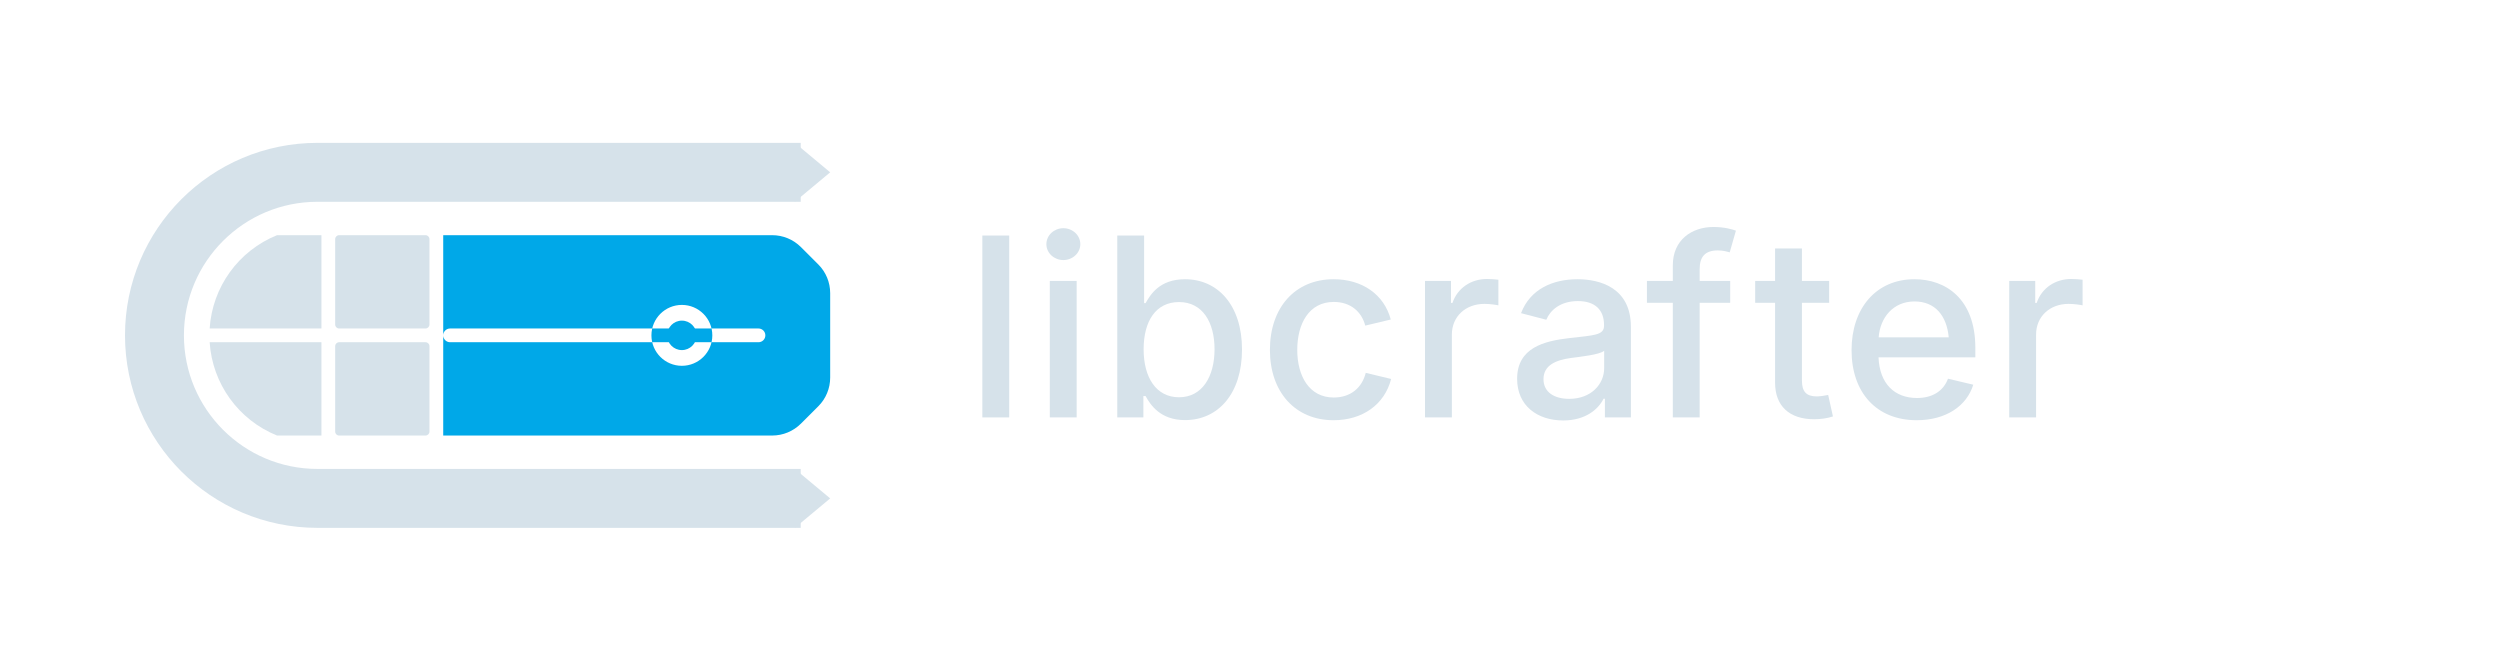
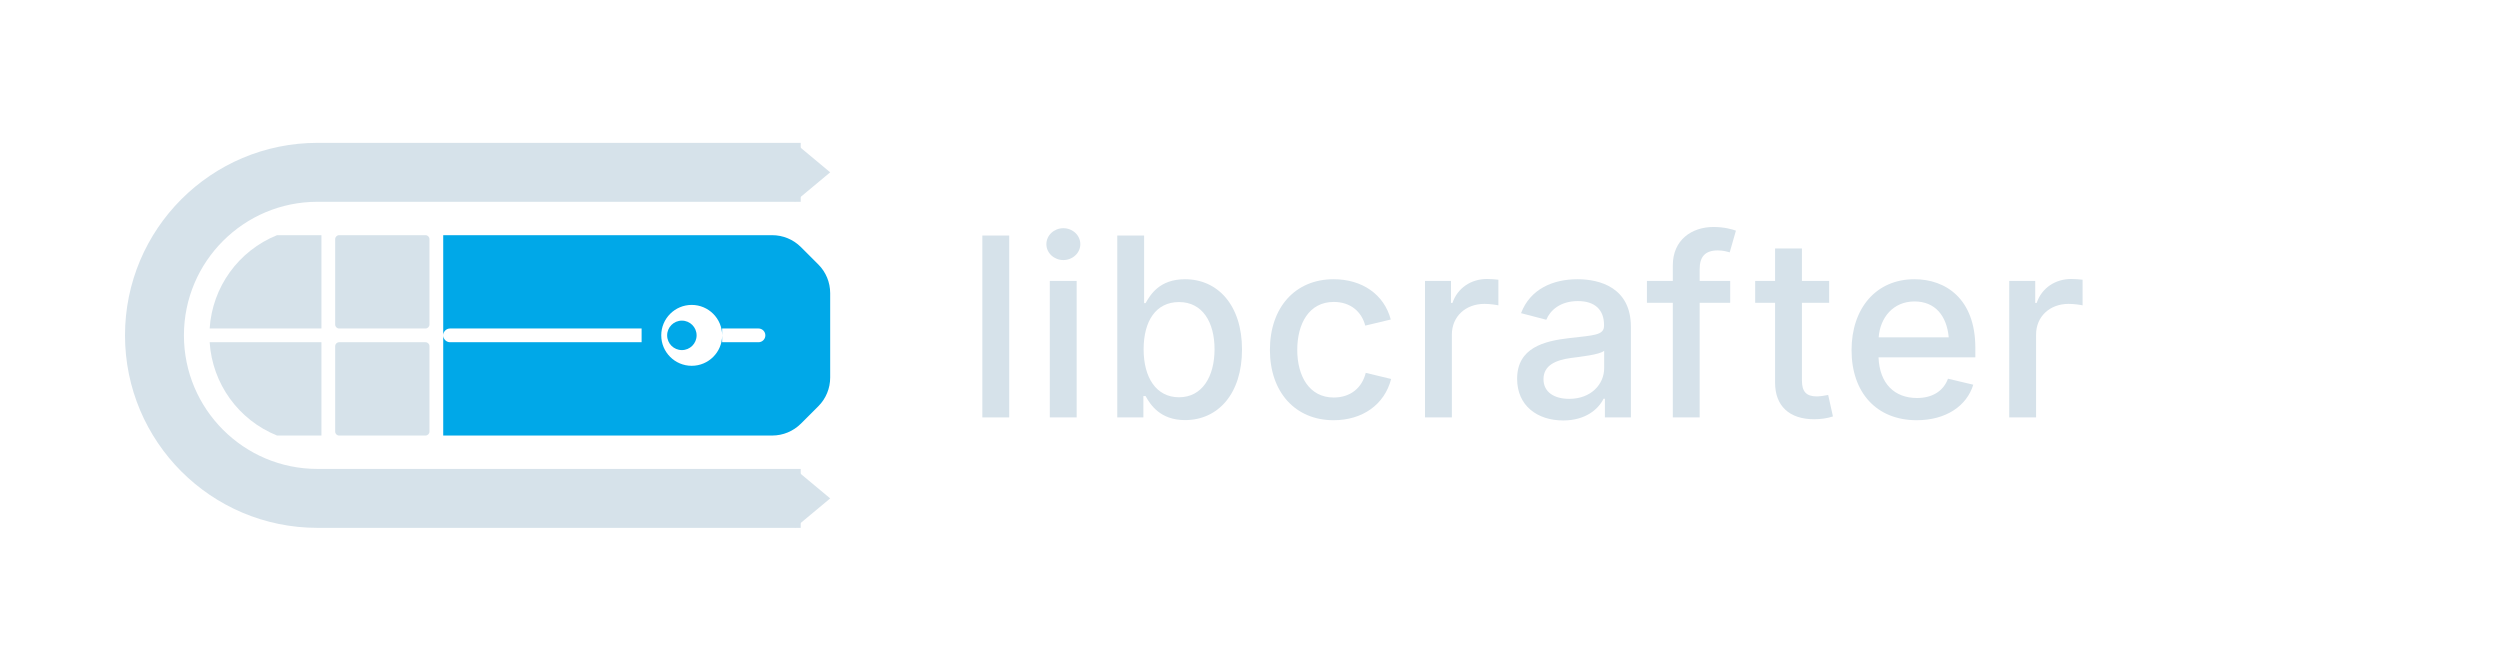
<svg xmlns="http://www.w3.org/2000/svg" viewBox="0 0 1120 300" role="img" aria-labelledby="title desc" version="1.1" id="svg35">
  <defs id="defs6">
    <style id="style4">
      .navy { fill: #d6e2ea; }
      .navy-stroke { fill: none; stroke: #d6e2ea; stroke-width: 60; stroke-linecap: butt; stroke-linejoin: round; }
      .cyan { fill: #00a8e8; }
      .wordmark {
        fill: #d6e2ea;
        font-family: "Inter", "Segoe UI", Arial, sans-serif;
        font-size: 112px;
        font-weight: 500;
        font-variant-ligatures: none;
        letter-spacing: 2px;
      }
    </style>
  </defs>
  <g id="mark" transform="matrix(0.44,0,0,0.44,-12.64,-75.04)">
    <path class="navy-stroke" d="M 844,346 H 352 a 166,166 0 0 0 0,332 h 492" id="path8" />
    <path class="navy" d="m 838,316 36,30 -36,30 z" id="path10" />
    <path class="navy" d="m 838,648 36,30 -36,30 z" id="path12" />
    <path class="navy" d="M 310.8,410 H 356 v 95 H 242.2 a 110,110 0 0 1 68.6,-95 z" id="path14" />
    <path class="navy" d="M 242.2,519 H 356 v 95 h -45.2 a 110,110 0 0 1 -68.6,-95 z" id="path16" />
    <path id="rect18" class="navy" style="fill:#d6e2ea" d="m 374,410 h 88 c 2.216,0 4,1.784 4,4 v 87 c 0,2.216 -1.784,4 -4,4 h -88 c -2.216,0 -4,-1.784 -4,-4 v -87 c 0,-2.216 1.784,-4 4,-4 z" />
    <path id="rect20" class="navy" style="fill:#d6e2ea" d="m 374,519 h 88 c 2.216,0 4,1.784 4,4 v 87 c 0,2.216 -1.784,4 -4,4 h -88 c -2.216,0 -4,-1.784 -4,-4 v -87 c 0,-2.216 1.784,-4 4,-4 z" />
-     <path class="cyan" fill-rule="evenodd" d="m 480,410 h 335 c 11,0 21.5,4.4 29.3,12.2 l 17.7,17.7 c 7.7,7.7 12,18.2 12,29.1 v 86 c 0,10.9 -4.3,21.4 -12,29.1 l -17.7,17.7 C 836.5,609.6 826,614 815,614 H 480 Z m 7,95 h 314 a 7,7 0 0 1 7,7 7,7 0 0 1 -7,7 H 487 a 7,7 0 0 1 -7,-7 7,7 0 0 1 7,-7 z m 267,7 a 31,31 0 1 1 -62,0 31,31 0 1 1 62,0 z" id="path22" />
+     <path class="cyan" fill-rule="evenodd" d="m 480,410 h 335 c 11,0 21.5,4.4 29.3,12.2 l 17.7,17.7 c 7.7,7.7 12,18.2 12,29.1 v 86 c 0,10.9 -4.3,21.4 -12,29.1 l -17.7,17.7 C 836.5,609.6 826,614 815,614 H 480 Z m 7,95 h 195 v 14 H 487 a 7,7 0 0 1 -7,-7 7,7 0 0 1 7,-7 z m 277,0 h 37 a 7,7 0 0 1 7,7 7,7 0 0 1 -7,7 h -37 z m 0,7 a 31,31 0 1 1 -62,0 31,31 0 1 1 62,0 z" id="path22" />
    <path id="circle24" class="cyan" style="fill:#00a8e8" d="m 738,512 a 15,15 0 0 1 -15,15 15,15 0 0 1 -15,-15 15,15 0 0 1 15,-15 15,15 0 0 1 15,15 z" />
  </g>
  <g aria-label="libcrafter" id="text33" class="wordmark" style="font-weight:500;font-size:112px;font-family:Inter, 'Segoe UI', Arial, sans-serif;font-variant-ligatures:none;letter-spacing:2px;fill:#d6e2ea">
    <path d="M 452.125,105.516 H 440.094 V 187 H 452.125 Z" id="path42" />
    <path d="m 470.312,187 h 12.031 V 125.859 H 470.312 Z m 6.07,-70.492 c 4.156,0 7.602,-3.172 7.602,-7.109 0,-3.992 -3.445,-7.164 -7.602,-7.164 -4.156,0 -7.602,3.172 -7.602,7.164 0,3.938 3.445,7.109 7.602,7.109 z" id="path44" />
    <path d="m 530.883,188.203 c 14.875,0 25.539,-11.867 25.539,-31.609 0,-19.906 -10.883,-31.5 -25.539,-31.5 -11.43,0 -15.531,6.945 -17.664,10.719 H 512.562 V 105.516 H 500.531 V 187 h 11.703 v -9.57 h 0.984 c 2.133,3.883 6.562,10.773 17.664,10.773 z m -2.68,-10.227 c -10.172,0 -15.859,-8.75 -15.859,-21.492 0,-12.688 5.523,-21.164 15.859,-21.164 10.609,0 15.914,9.133 15.914,21.164 0,12.141 -5.469,21.492 -15.914,21.492 z" id="path46" />
    <path d="m 597.469,188.258 c 12.852,0 22.805,-6.945 25.758,-18.484 l -11.375,-2.734 c -1.641,6.617 -6.727,11.047 -14.328,11.047 -11.047,0 -16.352,-9.68 -16.352,-21.328 0,-11.812 5.305,-21.492 16.352,-21.492 7.492,0 12.469,4.32 14.109,10.609 l 11.43,-2.734 c -3.008,-11.32 -12.906,-18.047 -25.594,-18.047 -17.227,0 -28.547,12.633 -28.547,31.664 0,18.867 11.32,31.5 28.547,31.5 z" id="path48" />
    <path d="m 638.406,187 h 12.031 v -37.133 c 0,-8.039 6.125,-13.727 14.547,-13.727 2.516,0 5.414,0.438 6.289,0.656 V 125.312 c -1.258,-0.164 -3.555,-0.328 -5.086,-0.328 -7.164,0 -13.234,4.047 -15.477,10.719 h -0.656 v -9.844 h -11.648 z" id="path50" />
    <path d="m 700.344,188.367 c 9.898,0 15.695,-4.977 18.047,-9.734 h 0.602 V 187 h 11.648 v -40.578 c 0,-17.664 -14.055,-21.328 -23.898,-21.328 -10.883,0 -21.164,4.266 -25.32,15.203 l 11.32,2.953 c 1.695,-4.156 6.18,-8.367 14.164,-8.367 7.656,0 11.703,3.938 11.703,10.719 v 0.328 c 0,4.32 -4.648,4.266 -15.422,5.523 -11.539,1.312 -23.516,4.375 -23.516,18.266 0,12.031 9.023,18.648 20.672,18.648 z m 2.68,-9.68 c -6.727,0 -11.539,-3.008 -11.539,-8.805 0,-6.289 5.578,-8.586 12.359,-9.516 3.719,-0.492 13.016,-1.477 14.82,-3.227 v 7.82 c 0,7.164 -5.852,13.727 -15.641,13.727 z" id="path52" />
    <path d="M 775.125,125.859 H 761.453 V 120.5 c 0,-5.359 2.352,-8.312 8.094,-8.312 2.516,0 4.211,0.547 5.359,0.875 l 2.789,-9.734 c -1.641,-0.602 -5.25,-1.641 -10.062,-1.641 -9.68,0 -18.211,5.742 -18.211,17.172 v 7 h -11.594 v 9.789 h 11.594 V 187 h 12.031 V 135.648 H 775.125 Z" id="path54" />
    <path d="M 819.461,125.859 H 807.266 V 111.312 h -12.031 v 14.547 h -8.914 v 9.789 h 8.914 v 35.82 c 0,10.391 6.398,16.352 17.5,16.352 2.789,0 5.852,-0.383 8.422,-1.258 l -2.133,-9.625 c -1.477,0.328 -3.828,0.656 -5.086,0.656 -4.758,0 -6.672,-2.188 -6.672,-7.109 v -34.836 h 12.195 z" id="path56" />
    <path d="m 858.703,188.258 c 13.07,0 22.422,-6.398 25.32,-15.914 l -11.32,-2.68 c -2.133,5.688 -7.164,8.641 -13.891,8.641 -10.008,0 -16.789,-6.398 -17.227,-18.211 h 43.367 v -4.266 c 0,-22.039 -13.344,-30.734 -27.289,-30.734 -17.117,0 -28.164,12.961 -28.164,31.773 0,18.977 11.156,31.391 29.203,31.391 z M 841.641,151.125 c 0.656,-8.805 6.453,-16.078 16.078,-16.078 9.242,0 14.438,6.453 15.312,16.078 z" id="path58" />
    <path d="m 900.133,187 h 12.031 v -37.133 c 0,-8.039 6.125,-13.727 14.547,-13.727 2.516,0 5.414,0.438 6.289,0.656 V 125.312 c -1.258,-0.164 -3.555,-0.328 -5.086,-0.328 -7.164,0 -13.234,4.047 -15.477,10.719 h -0.656 v -9.844 h -11.648 z" id="path60" />
  </g>
</svg>
